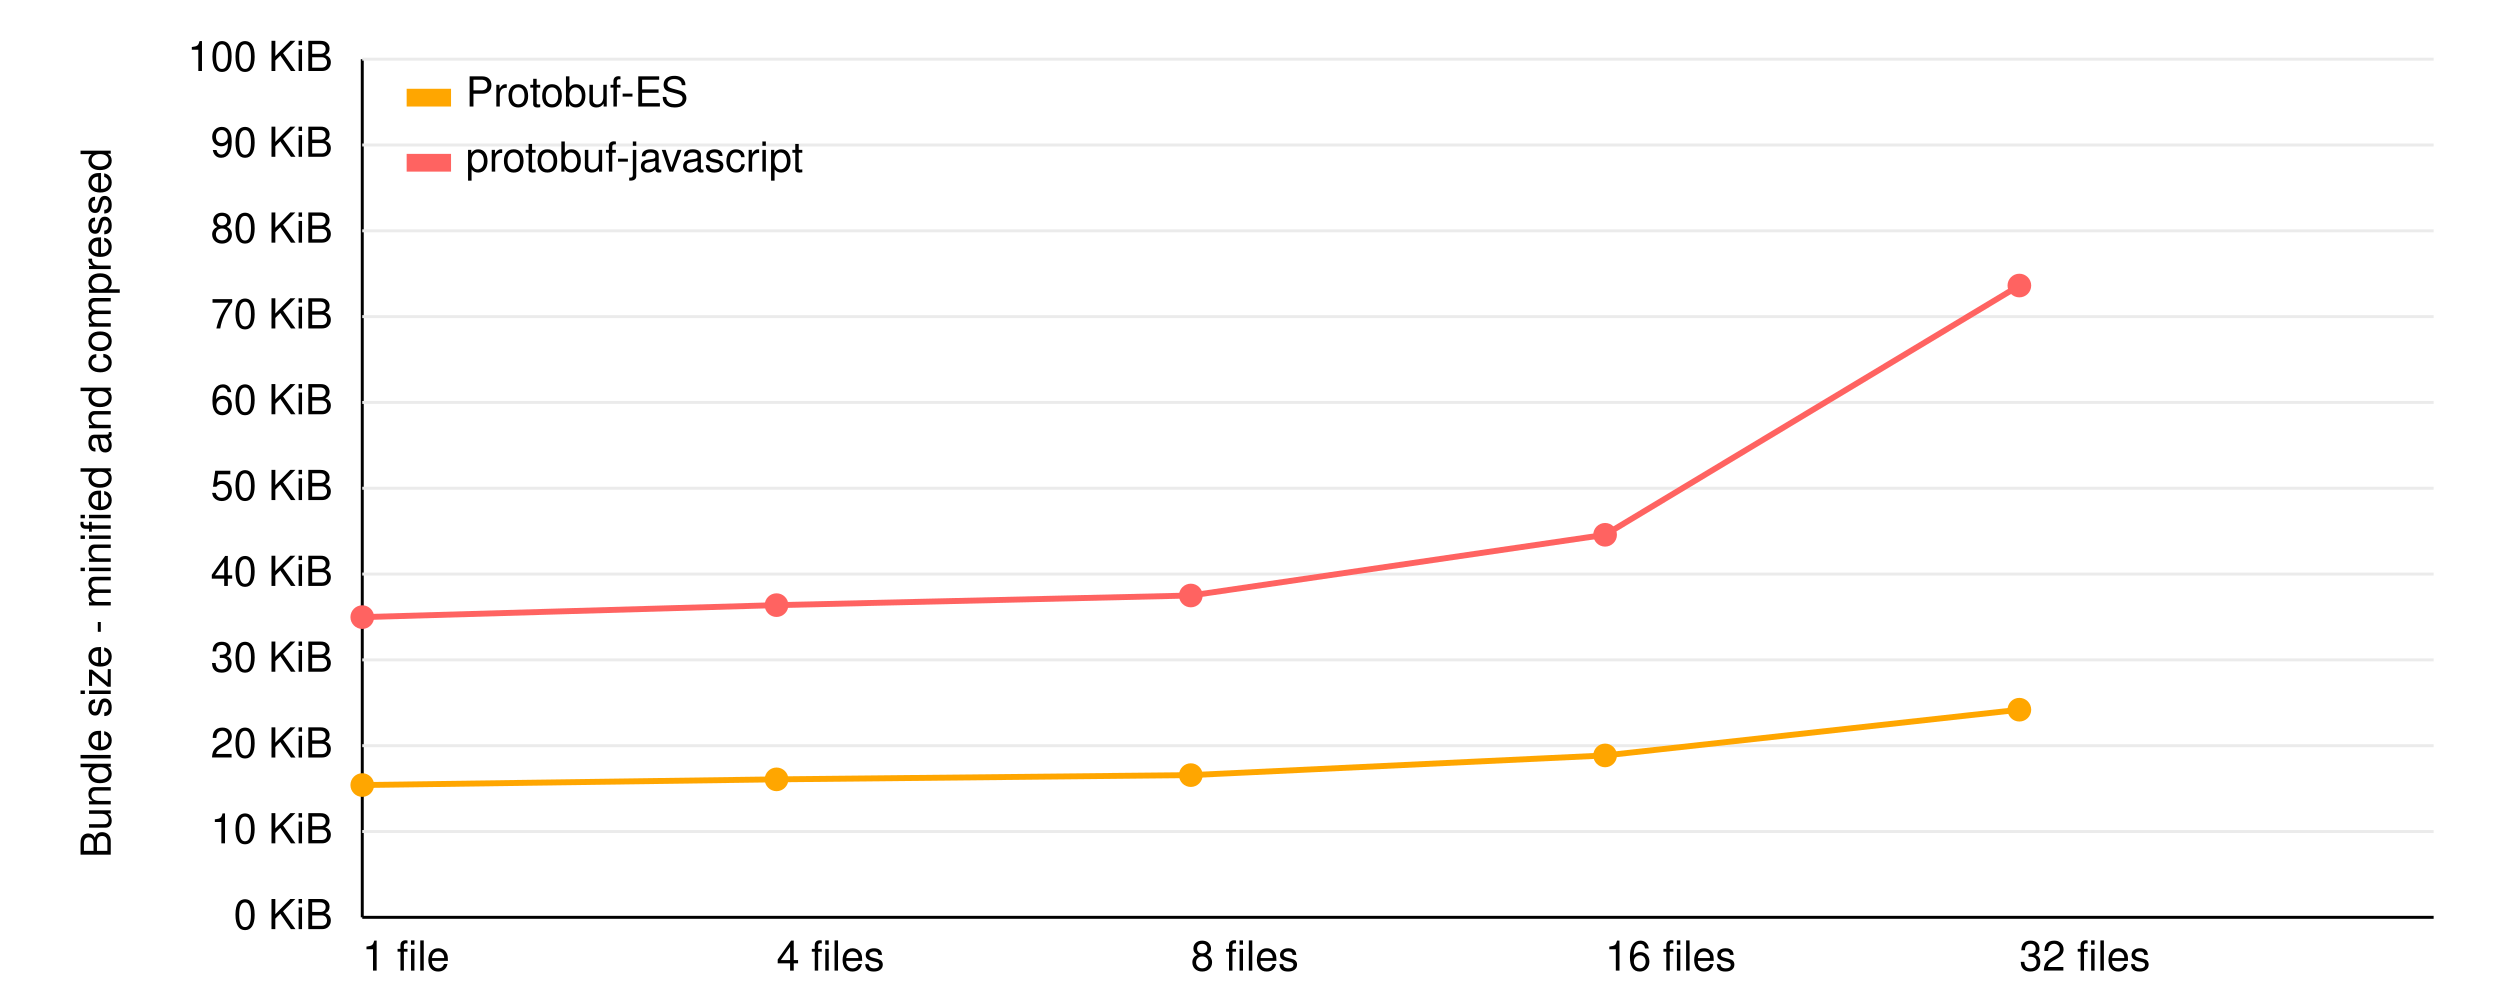
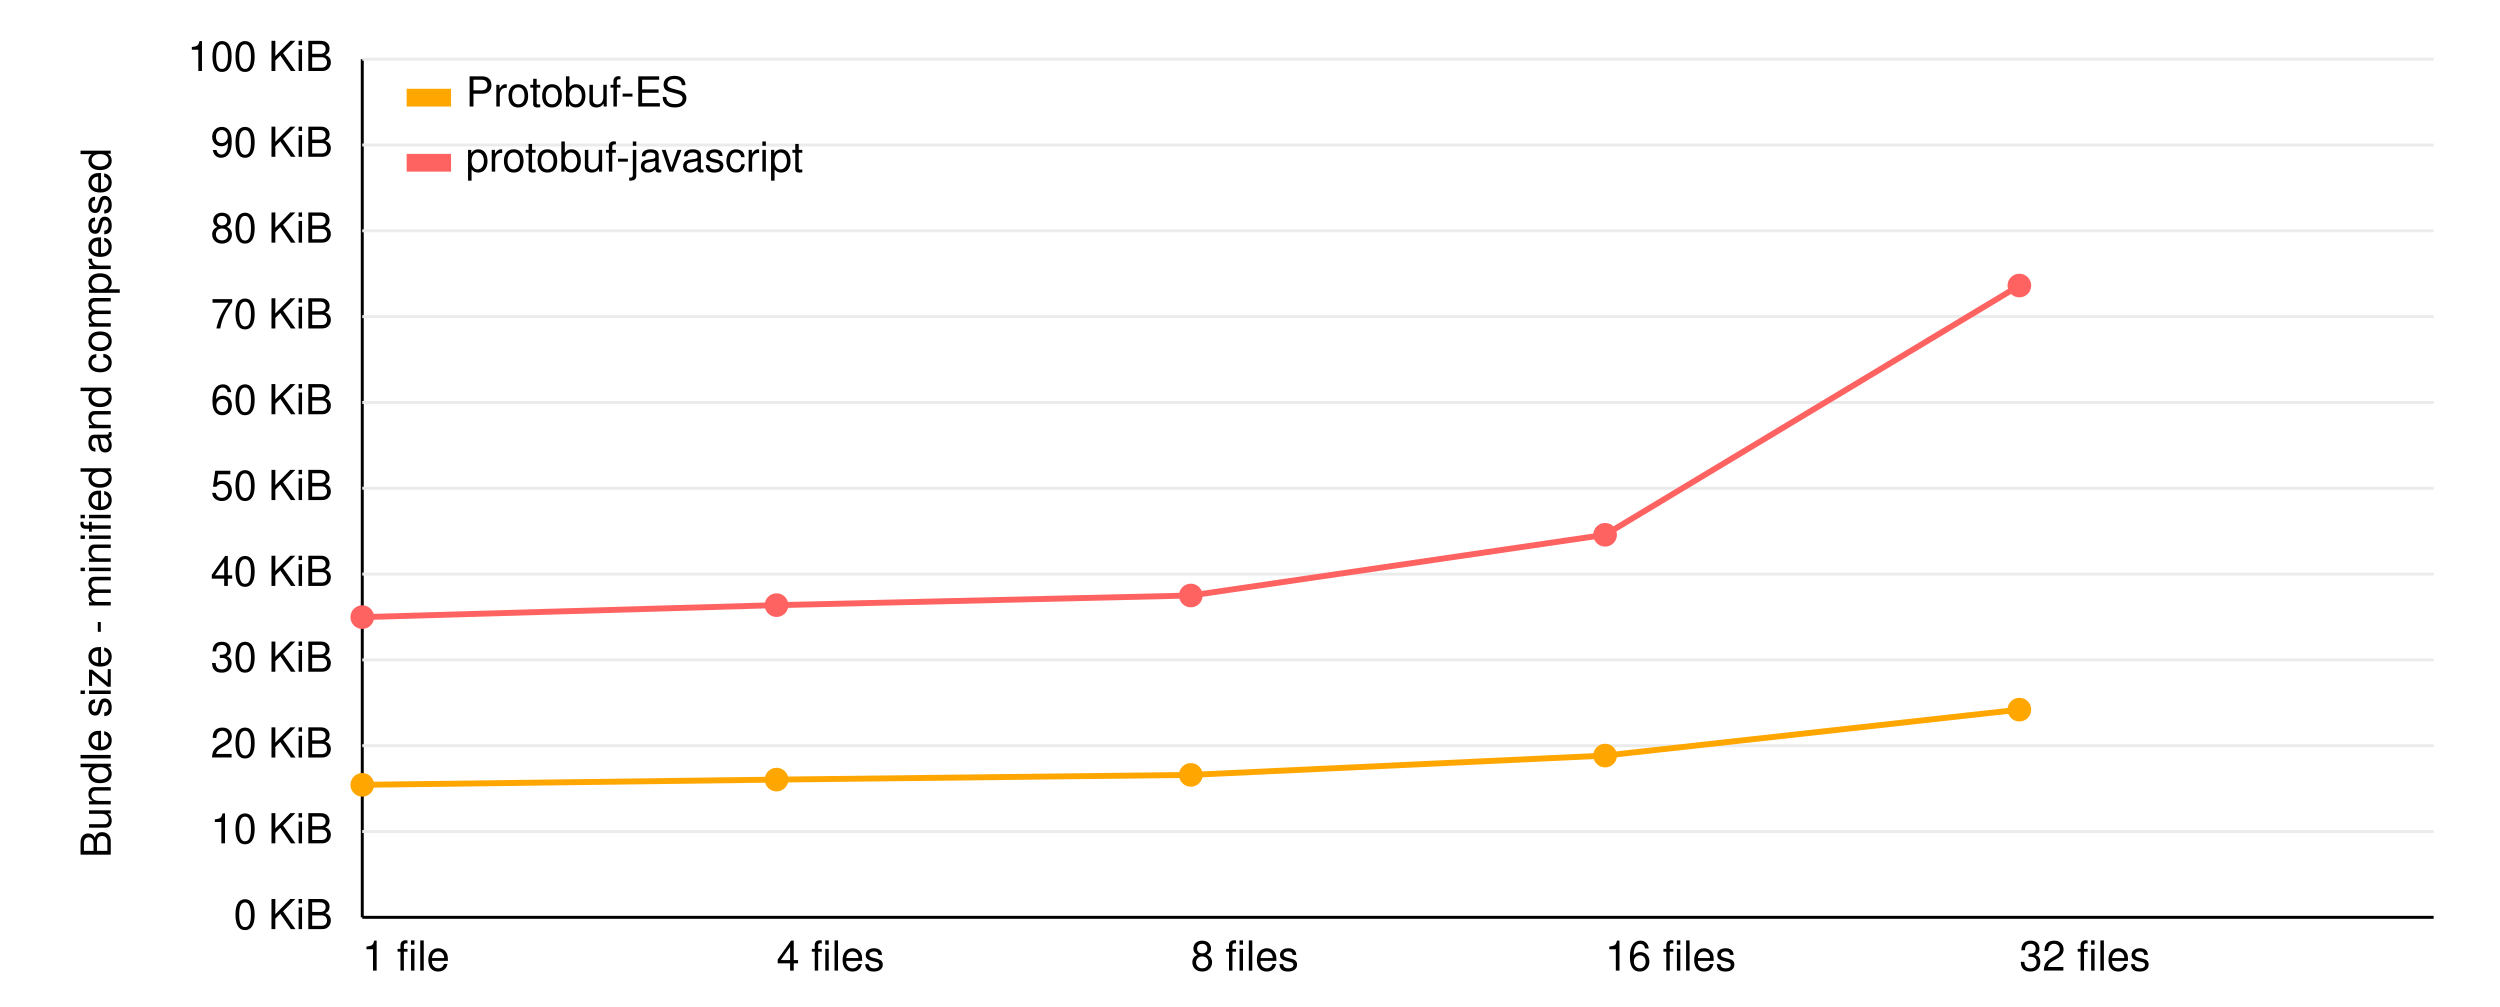
<svg xmlns="http://www.w3.org/2000/svg" version="1.1" width="820px" height="330px" viewBox="0 0 820 340" class="chart">
  <style>
      
      text {
        font: 14px Verdana, Helvetica, Arial, sans-serif;
      }
      
    </style>
  <g transform="translate(110,310)">
    <line y1="0" x2="700" stroke="black" />
    <text x="0" y="18" text-anchor="start">1 file</text>
    <text x="140" y="18" text-anchor="start">4 files</text>
    <text x="280" y="18" text-anchor="start">8 files</text>
    <text x="420" y="18" text-anchor="start">16 files</text>
    <text x="560" y="18" text-anchor="start">32 files</text>
  </g>
  <g transform="translate(110, 20)">
    <line x1="0" x2="0" y1="0" y2="290" stroke="black" />
    <g transform="rotate(-90), translate(-150,-85)">
      <text text-anchor="middle">Bundle size - minified and compressed</text>
    </g>
    <text x="-10" y="4" text-anchor="end">100 KiB</text>
    <line x1="0" x2="700" y1="0" y2="0" stroke="#ebebeb" />
    <text x="-10" y="33" text-anchor="end">90 KiB</text>
    <line x1="0" x2="700" y1="29" y2="29" stroke="#ebebeb" />
    <text x="-10" y="62" text-anchor="end">80 KiB</text>
    <line x1="0" x2="700" y1="58" y2="58" stroke="#ebebeb" />
    <text x="-10" y="91" text-anchor="end">70 KiB</text>
    <line x1="0" x2="700" y1="87" y2="87" stroke="#ebebeb" />
    <text x="-10" y="120" text-anchor="end">60 KiB</text>
    <line x1="0" x2="700" y1="116" y2="116" stroke="#ebebeb" />
    <text x="-10" y="149" text-anchor="end">50 KiB</text>
    <line x1="0" x2="700" y1="145" y2="145" stroke="#ebebeb" />
    <text x="-10" y="178" text-anchor="end">40 KiB</text>
    <line x1="0" x2="700" y1="174" y2="174" stroke="#ebebeb" />
    <text x="-10" y="207" text-anchor="end">30 KiB</text>
    <line x1="0" x2="700" y1="203" y2="203" stroke="#ebebeb" />
    <text x="-10" y="236" text-anchor="end">20 KiB</text>
    <line x1="0" x2="700" y1="232" y2="232" stroke="#ebebeb" />
    <text x="-10" y="265" text-anchor="end">10 KiB</text>
    <line x1="0" x2="700" y1="261" y2="261" stroke="#ebebeb" />
    <text x="-10" y="294" text-anchor="end">0 KiB</text>
  </g>
  <g transform="translate(110, 20)">
-     <polyline fill="none" stroke="#ffa600" stroke-width="2" points="0,245.299 140,243.376 280,241.943 420,235.288 560,219.836">
+     <polyline fill="none" stroke="#ffa600" stroke-width="2" points="0,245.223 140,243.461 280,241.867 420,235.339 560,219.814">
    </polyline>
-     <circle cx="0" cy="245.299" r="4" fill="#ffa600" />
-     <circle cx="140" cy="243.376" r="4" fill="#ffa600" />
-     <circle cx="280" cy="241.943" r="4" fill="#ffa600" />
-     <circle cx="420" cy="235.288" r="4" fill="#ffa600" />
-     <circle cx="560" cy="219.836" r="4" fill="#ffa600" />
+     <circle cx="0" cy="245.223" r="4" fill="#ffa600" />
+     <circle cx="140" cy="243.461" r="4" fill="#ffa600" />
+     <circle cx="280" cy="241.867" r="4" fill="#ffa600" />
+     <circle cx="420" cy="235.339" r="4" fill="#ffa600" />
+     <circle cx="560" cy="219.814" r="4" fill="#ffa600" />
  </g>
  <g transform="translate(110, 20)">
    <polyline fill="none" stroke="#ff6361" stroke-width="2" points="0,188.548 140,184.501 280,181.244 420,160.726 560,76.496">
    </polyline>
    <circle cx="0" cy="188.548" r="4" fill="#ff6361" />
    <circle cx="140" cy="184.501" r="4" fill="#ff6361" />
    <circle cx="280" cy="181.244" r="4" fill="#ff6361" />
    <circle cx="420" cy="160.726" r="4" fill="#ff6361" />
    <circle cx="560" cy="76.496" r="4" fill="#ff6361" />
  </g>
  <g transform="translate(125, 30)">
    <g transform="translate(0, 0)">
      <rect width="15" height="6" fill="#ffa600" />
      <text x="20" y="6">Protobuf-ES</text>
    </g>
    <g transform="translate(0, 22)">
      <rect width="15" height="6" fill="#ff6361" />
      <text x="20" y="6">protobuf-javascript</text>
    </g>
  </g>
</svg>
